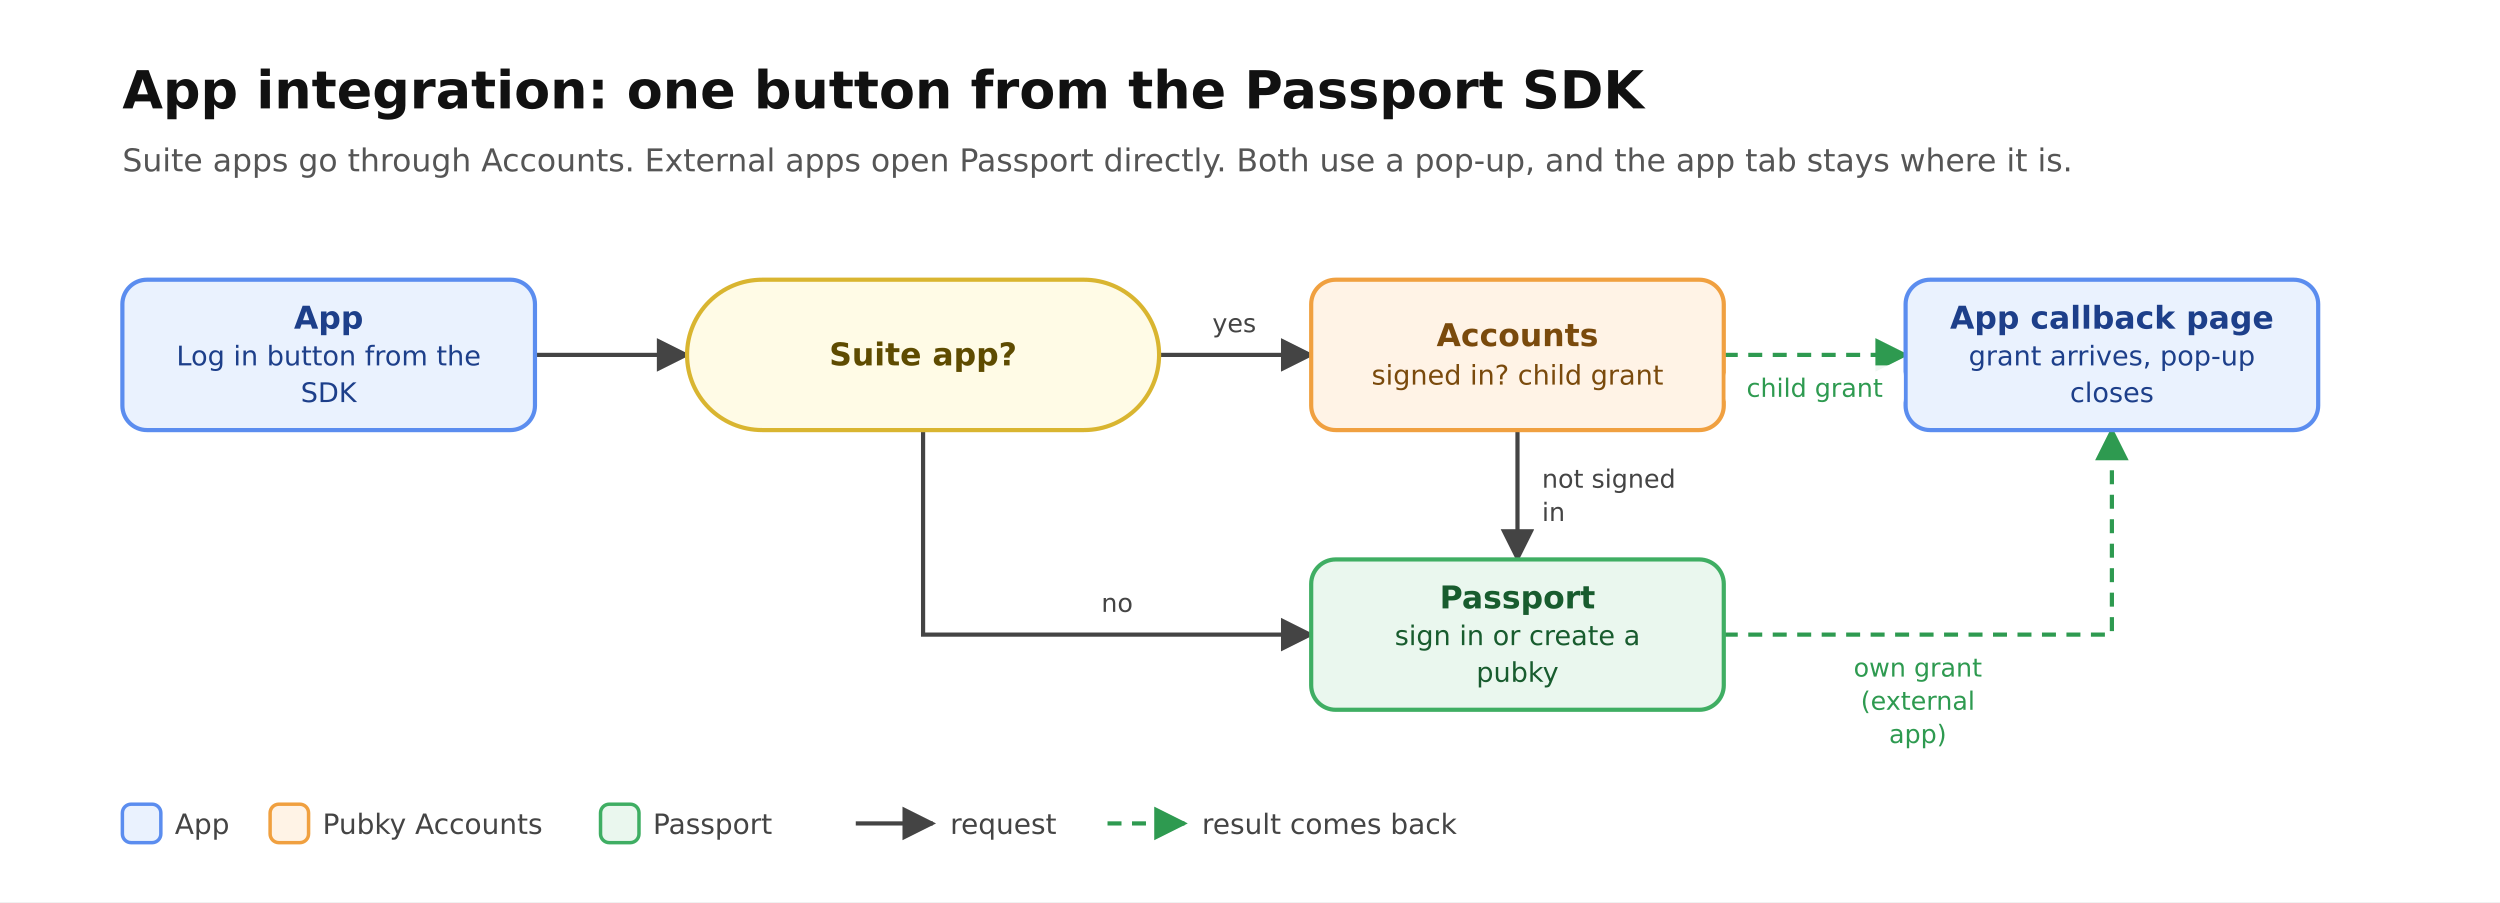
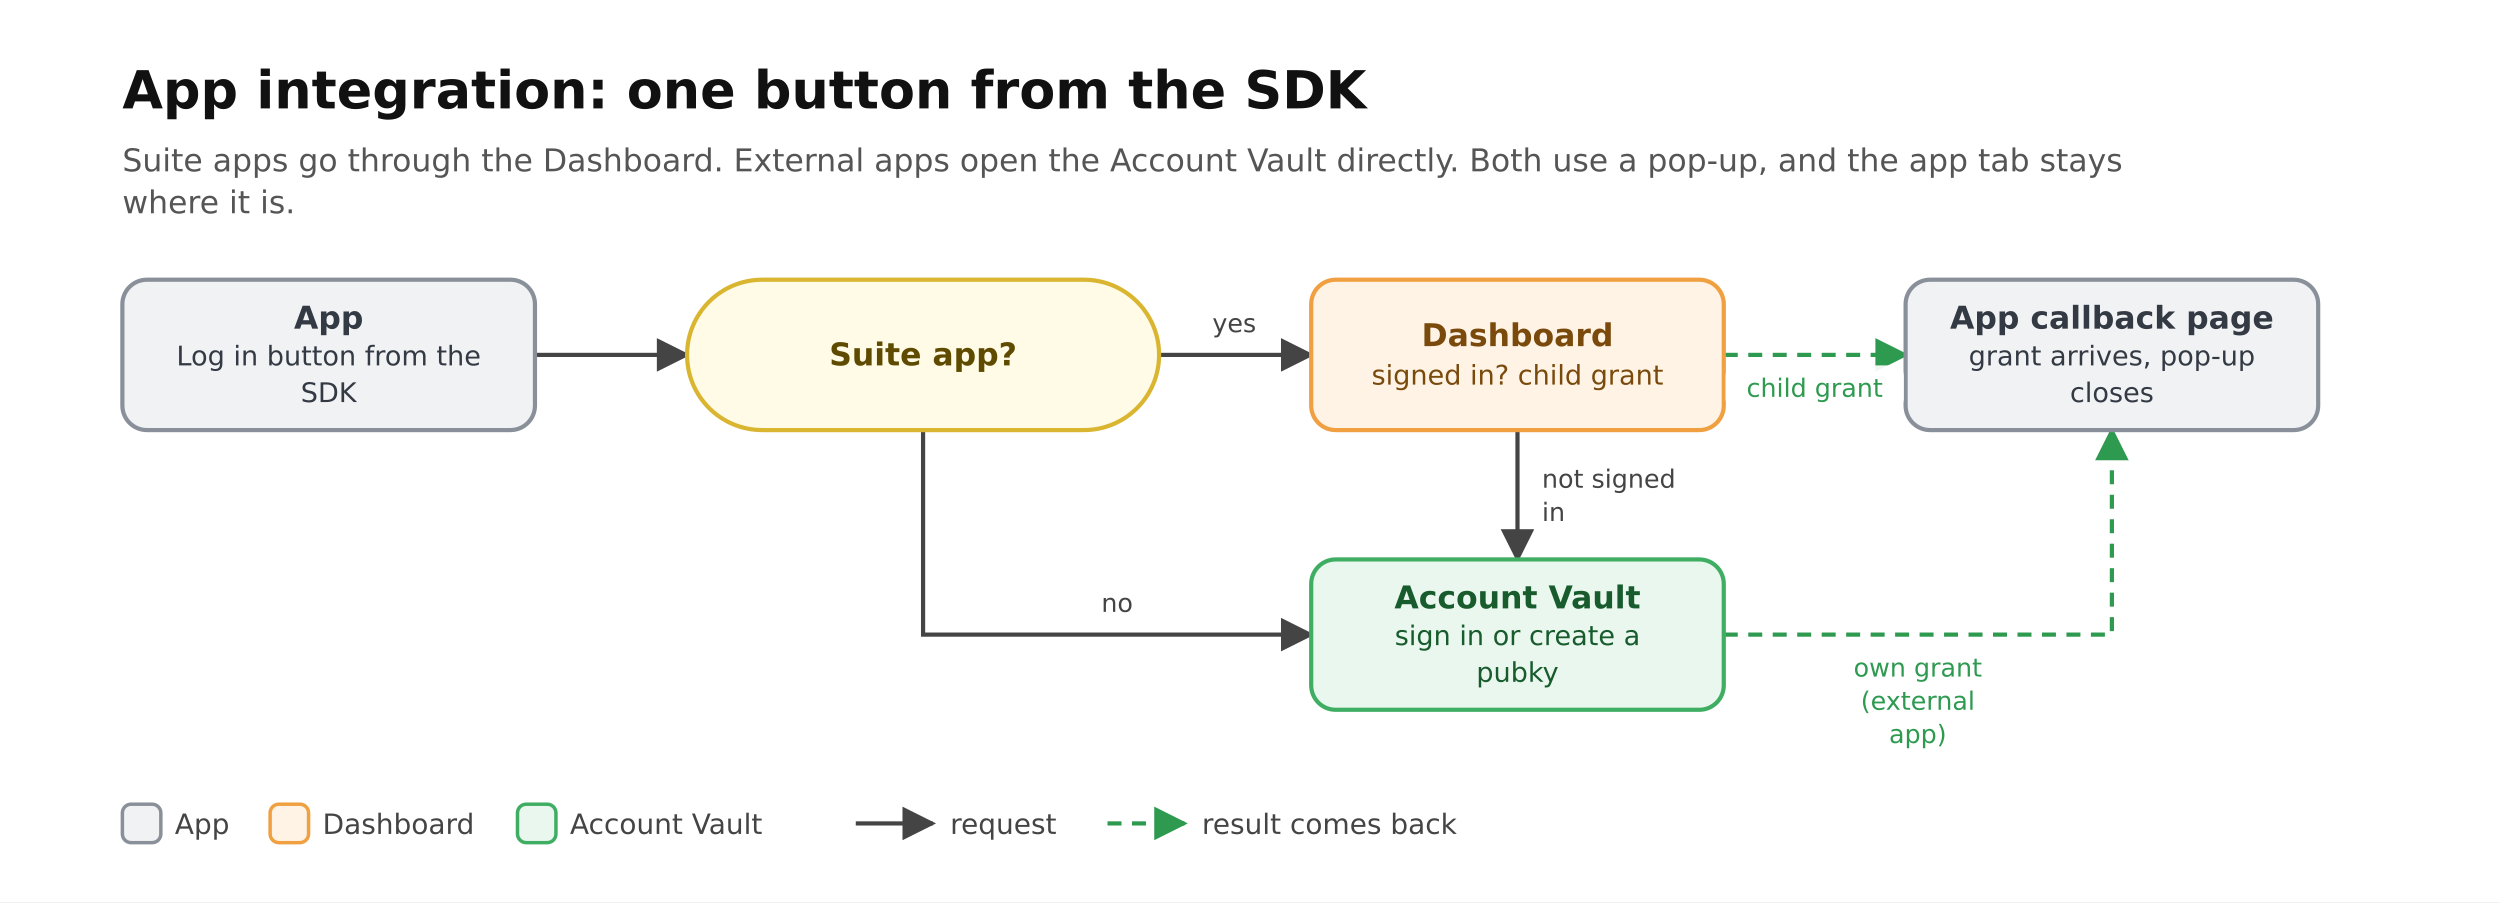
<svg xmlns="http://www.w3.org/2000/svg" viewBox="0 0 1430 516" width="1430" height="516" font-family="DejaVu Sans, Verdana, sans-serif">
  <defs>
    <marker id="ar" viewBox="0 0 10 10" refX="9" refY="5" markerWidth="8" markerHeight="8" orient="auto">
      <path d="M0,0 L10,5 L0,10 z" fill="#444" />
    </marker>
    <marker id="ag" viewBox="0 0 10 10" refX="9" refY="5" markerWidth="8" markerHeight="8" orient="auto">
      <path d="M0,0 L10,5 L0,10 z" fill="#2E9A50" />
    </marker>
  </defs>
  <rect width="1430" height="516" fill="#FFFFFF" />
-   <text x="70" y="62" font-size="30" font-weight="bold" fill="#111">App integration: one button from the Passport SDK</text>
-   <text x="70" y="98" font-size="18" fill="#555">Suite apps go through Accounts. External apps open Passport directly. Both use a pop-up, and the app tab stays where it is.</text>
+   <text x="70" y="62" font-size="30" font-weight="bold" fill="#111">App integration: one button from the SDK</text>
+   <text x="70" y="98" font-size="18" fill="#555">Suite apps go through the Dashboard. External apps open the Account Vault directly. Both use a pop-up, and the app tab stays</text>
+   <text x="70" y="122" font-size="18" fill="#555">where it is.</text>
  <path d="M306,203 L393,203" fill="none" stroke="#444" stroke-width="2.4" marker-end="url(#ar)" />
  <path d="M663,203 L750,203" fill="none" stroke="#444" stroke-width="2.4" marker-end="url(#ar)" />
  <path d="M986,203 L1090,203" fill="none" stroke="#2E9A50" stroke-width="2.4" stroke-dasharray="8 6" marker-end="url(#ag)" />
  <path d="M528,246 L528,363 L750,363" fill="none" stroke="#444" stroke-width="2.4" marker-end="url(#ar)" />
  <path d="M868,246 L868,320" fill="none" stroke="#444" stroke-width="2.4" marker-end="url(#ar)" />
  <path d="M986,363 L1208,363 L1208,246" fill="none" stroke="#2E9A50" stroke-width="2.4" stroke-dasharray="8 6" marker-end="url(#ag)" />
-   <rect x="70" y="160" width="236" height="86" rx="14" fill="#EAF2FE" stroke="#5B8DEF" stroke-width="2.4" />
-   <text x="188" y="188" font-size="18" font-weight="bold" fill="#1D3F8A" text-anchor="middle">App</text>
-   <text x="188" y="209" font-size="15.5" fill="#1D3F8A" text-anchor="middle">Log in button from the</text>
-   <text x="188" y="230" font-size="15.5" fill="#1D3F8A" text-anchor="middle">SDK</text>
+   <rect x="70" y="160" width="236" height="86" rx="14" fill="#F1F2F4" stroke="#8A9099" stroke-width="2.4" />
+   <text x="188" y="188" font-size="18" font-weight="bold" fill="#333A44" text-anchor="middle">App</text>
+   <text x="188" y="209" font-size="15.5" fill="#333A44" text-anchor="middle">Log in button from the</text>
+   <text x="188" y="230" font-size="15.5" fill="#333A44" text-anchor="middle">SDK</text>
  <rect x="393" y="160" width="270" height="86" rx="43" fill="#FFFBE6" stroke="#D9B530" stroke-width="2.4" />
  <text x="528" y="209" font-size="18" font-weight="bold" fill="#5E4B00" text-anchor="middle">Suite app?</text>
  <rect x="750" y="160" width="236" height="86" rx="14" fill="#FFF3E6" stroke="#F0A040" stroke-width="2.4" />
-   <text x="868" y="198" font-size="18" font-weight="bold" fill="#7A4A0C" text-anchor="middle">Accounts</text>
+   <text x="868" y="198" font-size="18" font-weight="bold" fill="#7A4A0C" text-anchor="middle">Dashboard</text>
  <text x="868" y="220" font-size="15.5" fill="#7A4A0C" text-anchor="middle">signed in? child grant</text>
-   <rect x="1090" y="160" width="236" height="86" rx="14" fill="#EAF2FE" stroke="#5B8DEF" stroke-width="2.4" />
-   <text x="1208" y="188" font-size="18" font-weight="bold" fill="#1D3F8A" text-anchor="middle">App callback page</text>
-   <text x="1208" y="209" font-size="15.5" fill="#1D3F8A" text-anchor="middle">grant arrives, pop-up</text>
-   <text x="1208" y="230" font-size="15.5" fill="#1D3F8A" text-anchor="middle">closes</text>
+   <rect x="1090" y="160" width="236" height="86" rx="14" fill="#F1F2F4" stroke="#8A9099" stroke-width="2.4" />
+   <text x="1208" y="188" font-size="18" font-weight="bold" fill="#333A44" text-anchor="middle">App callback page</text>
+   <text x="1208" y="209" font-size="15.5" fill="#333A44" text-anchor="middle">grant arrives, pop-up</text>
+   <text x="1208" y="230" font-size="15.5" fill="#333A44" text-anchor="middle">closes</text>
  <rect x="750" y="320" width="236" height="86" rx="14" fill="#EAF7EE" stroke="#3FAE63" stroke-width="2.4" />
-   <text x="868" y="348" font-size="18" font-weight="bold" fill="#185C2E" text-anchor="middle">Passport</text>
+   <text x="868" y="348" font-size="18" font-weight="bold" fill="#185C2E" text-anchor="middle">Account Vault</text>
  <text x="868" y="369" font-size="15.5" fill="#185C2E" text-anchor="middle">sign in or create a</text>
  <text x="868" y="390" font-size="15.5" fill="#185C2E" text-anchor="middle">pubky</text>
  <rect x="688" y="172" width="37" height="25" rx="6" fill="#FFFFFF" opacity="0.92" />
  <text x="706" y="190" font-size="14.5" fill="#444" text-anchor="middle">yes</text>
  <rect x="987" y="209" width="102" height="25" rx="6" fill="#FFFFFF" opacity="0.92" />
  <text x="1038" y="227" font-size="14.5" fill="#2E9A50" text-anchor="middle">child grant</text>
  <rect x="625" y="332" width="28" height="25" rx="6" fill="#FFFFFF" opacity="0.92" />
  <text x="639" y="350" font-size="14.5" fill="#444" text-anchor="middle">no</text>
  <rect x="876" y="261" width="94" height="44" rx="6" fill="#FFFFFF" opacity="0.92" />
  <text x="882" y="279" font-size="14.5" fill="#444" text-anchor="start">not signed</text>
  <text x="882" y="298" font-size="14.5" fill="#444" text-anchor="start">in</text>
  <rect x="1054" y="369" width="86" height="63" rx="6" fill="#FFFFFF" opacity="0.92" />
  <text x="1097" y="387" font-size="14.5" fill="#2E9A50" text-anchor="middle">own grant</text>
  <text x="1097" y="406" font-size="14.5" fill="#2E9A50" text-anchor="middle">(external</text>
  <text x="1097" y="425" font-size="14.5" fill="#2E9A50" text-anchor="middle">app)</text>
-   <rect x="70" y="460" width="22" height="22" rx="5" fill="#EAF2FE" stroke="#5B8DEF" stroke-width="2" />
+   <rect x="70" y="460" width="22" height="22" rx="5" fill="#F1F2F4" stroke="#8A9099" stroke-width="2" />
  <text x="100" y="477" font-size="16" fill="#444">App</text>
  <rect x="154.5" y="460" width="22" height="22" rx="5" fill="#FFF3E6" stroke="#F0A040" stroke-width="2" />
-   <text x="184.5" y="477" font-size="16" fill="#444">Pubky Accounts</text>
-   <rect x="343.5" y="460" width="22" height="22" rx="5" fill="#EAF7EE" stroke="#3FAE63" stroke-width="2" />
-   <text x="373.5" y="477" font-size="16" fill="#444">Passport</text>
+   <text x="184.5" y="477" font-size="16" fill="#444">Dashboard</text>
+   <rect x="296.0" y="460" width="22" height="22" rx="5" fill="#EAF7EE" stroke="#3FAE63" stroke-width="2" />
+   <text x="326.0" y="477" font-size="16" fill="#444">Account Vault</text>
  <path d="M489.5,471 L533.5,471" stroke="#444" stroke-width="2.4" marker-end="url(#ar)" />
  <text x="543.5" y="477" font-size="16" fill="#444">request</text>
  <path d="M633.5,471 L677.5,471" stroke="#2E9A50" stroke-width="2.4" stroke-dasharray="8 6" marker-end="url(#ag)" />
  <text x="687.5" y="477" font-size="16" fill="#444">result comes back</text>
</svg>
